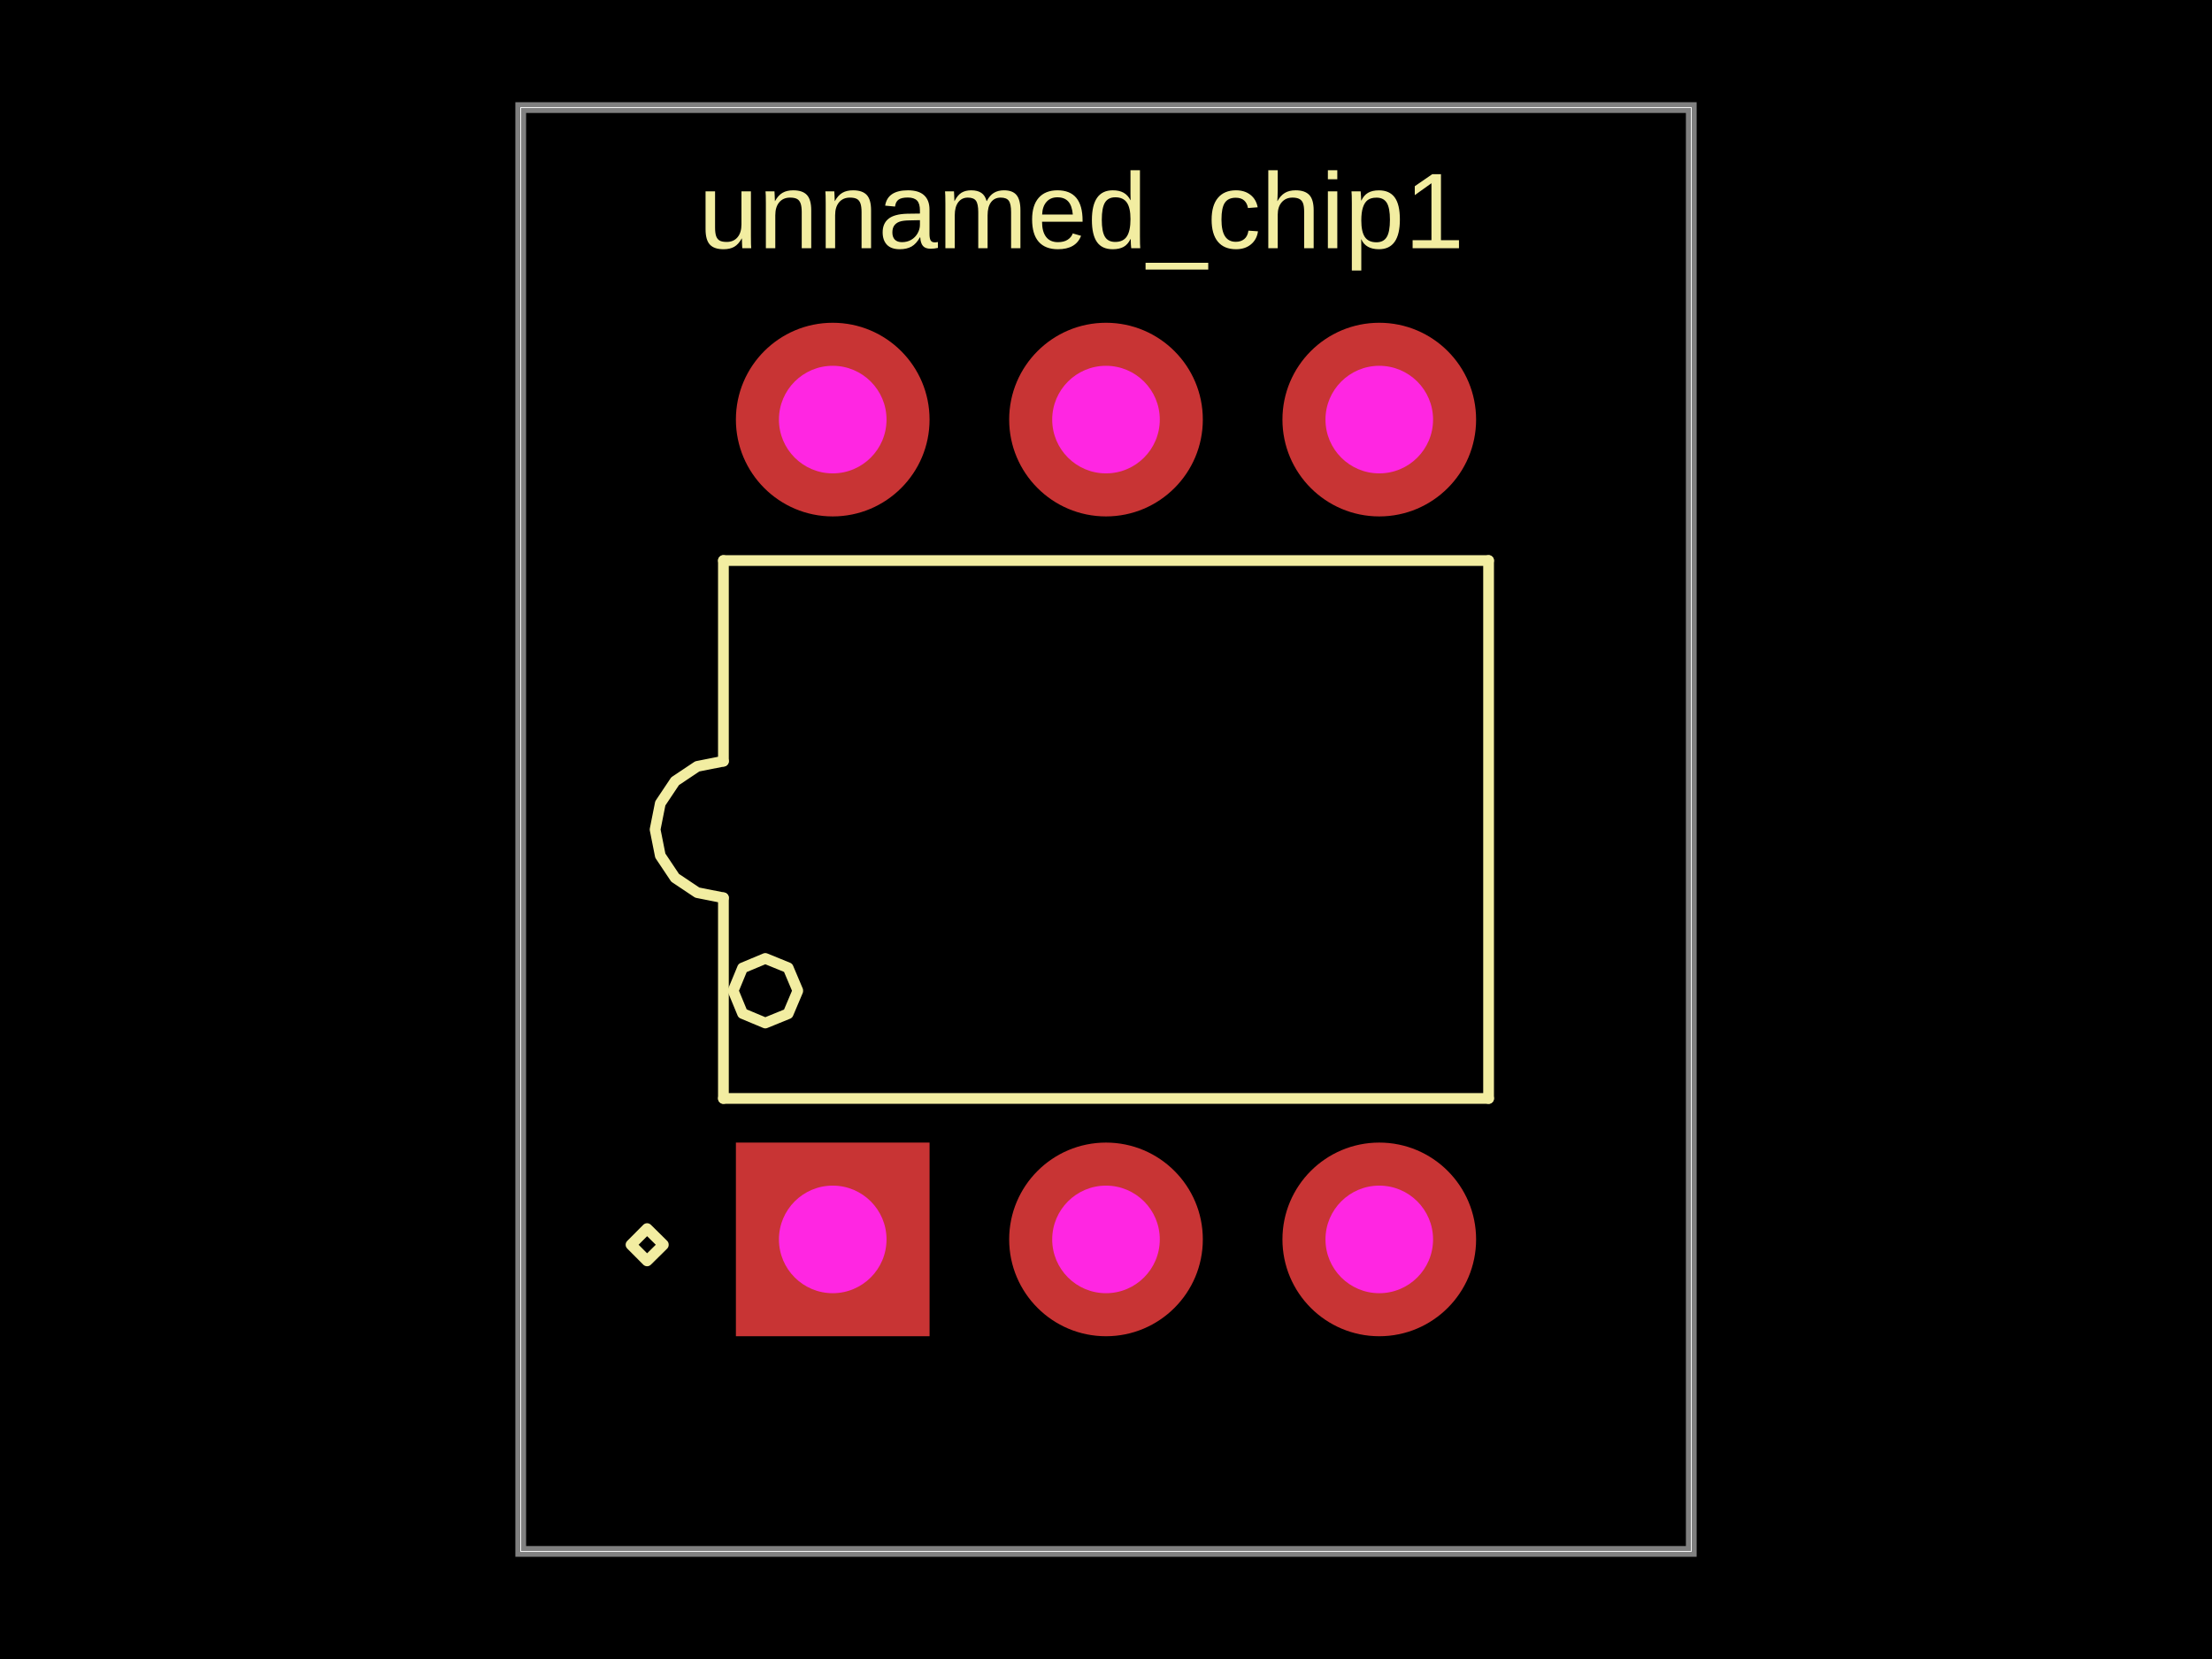
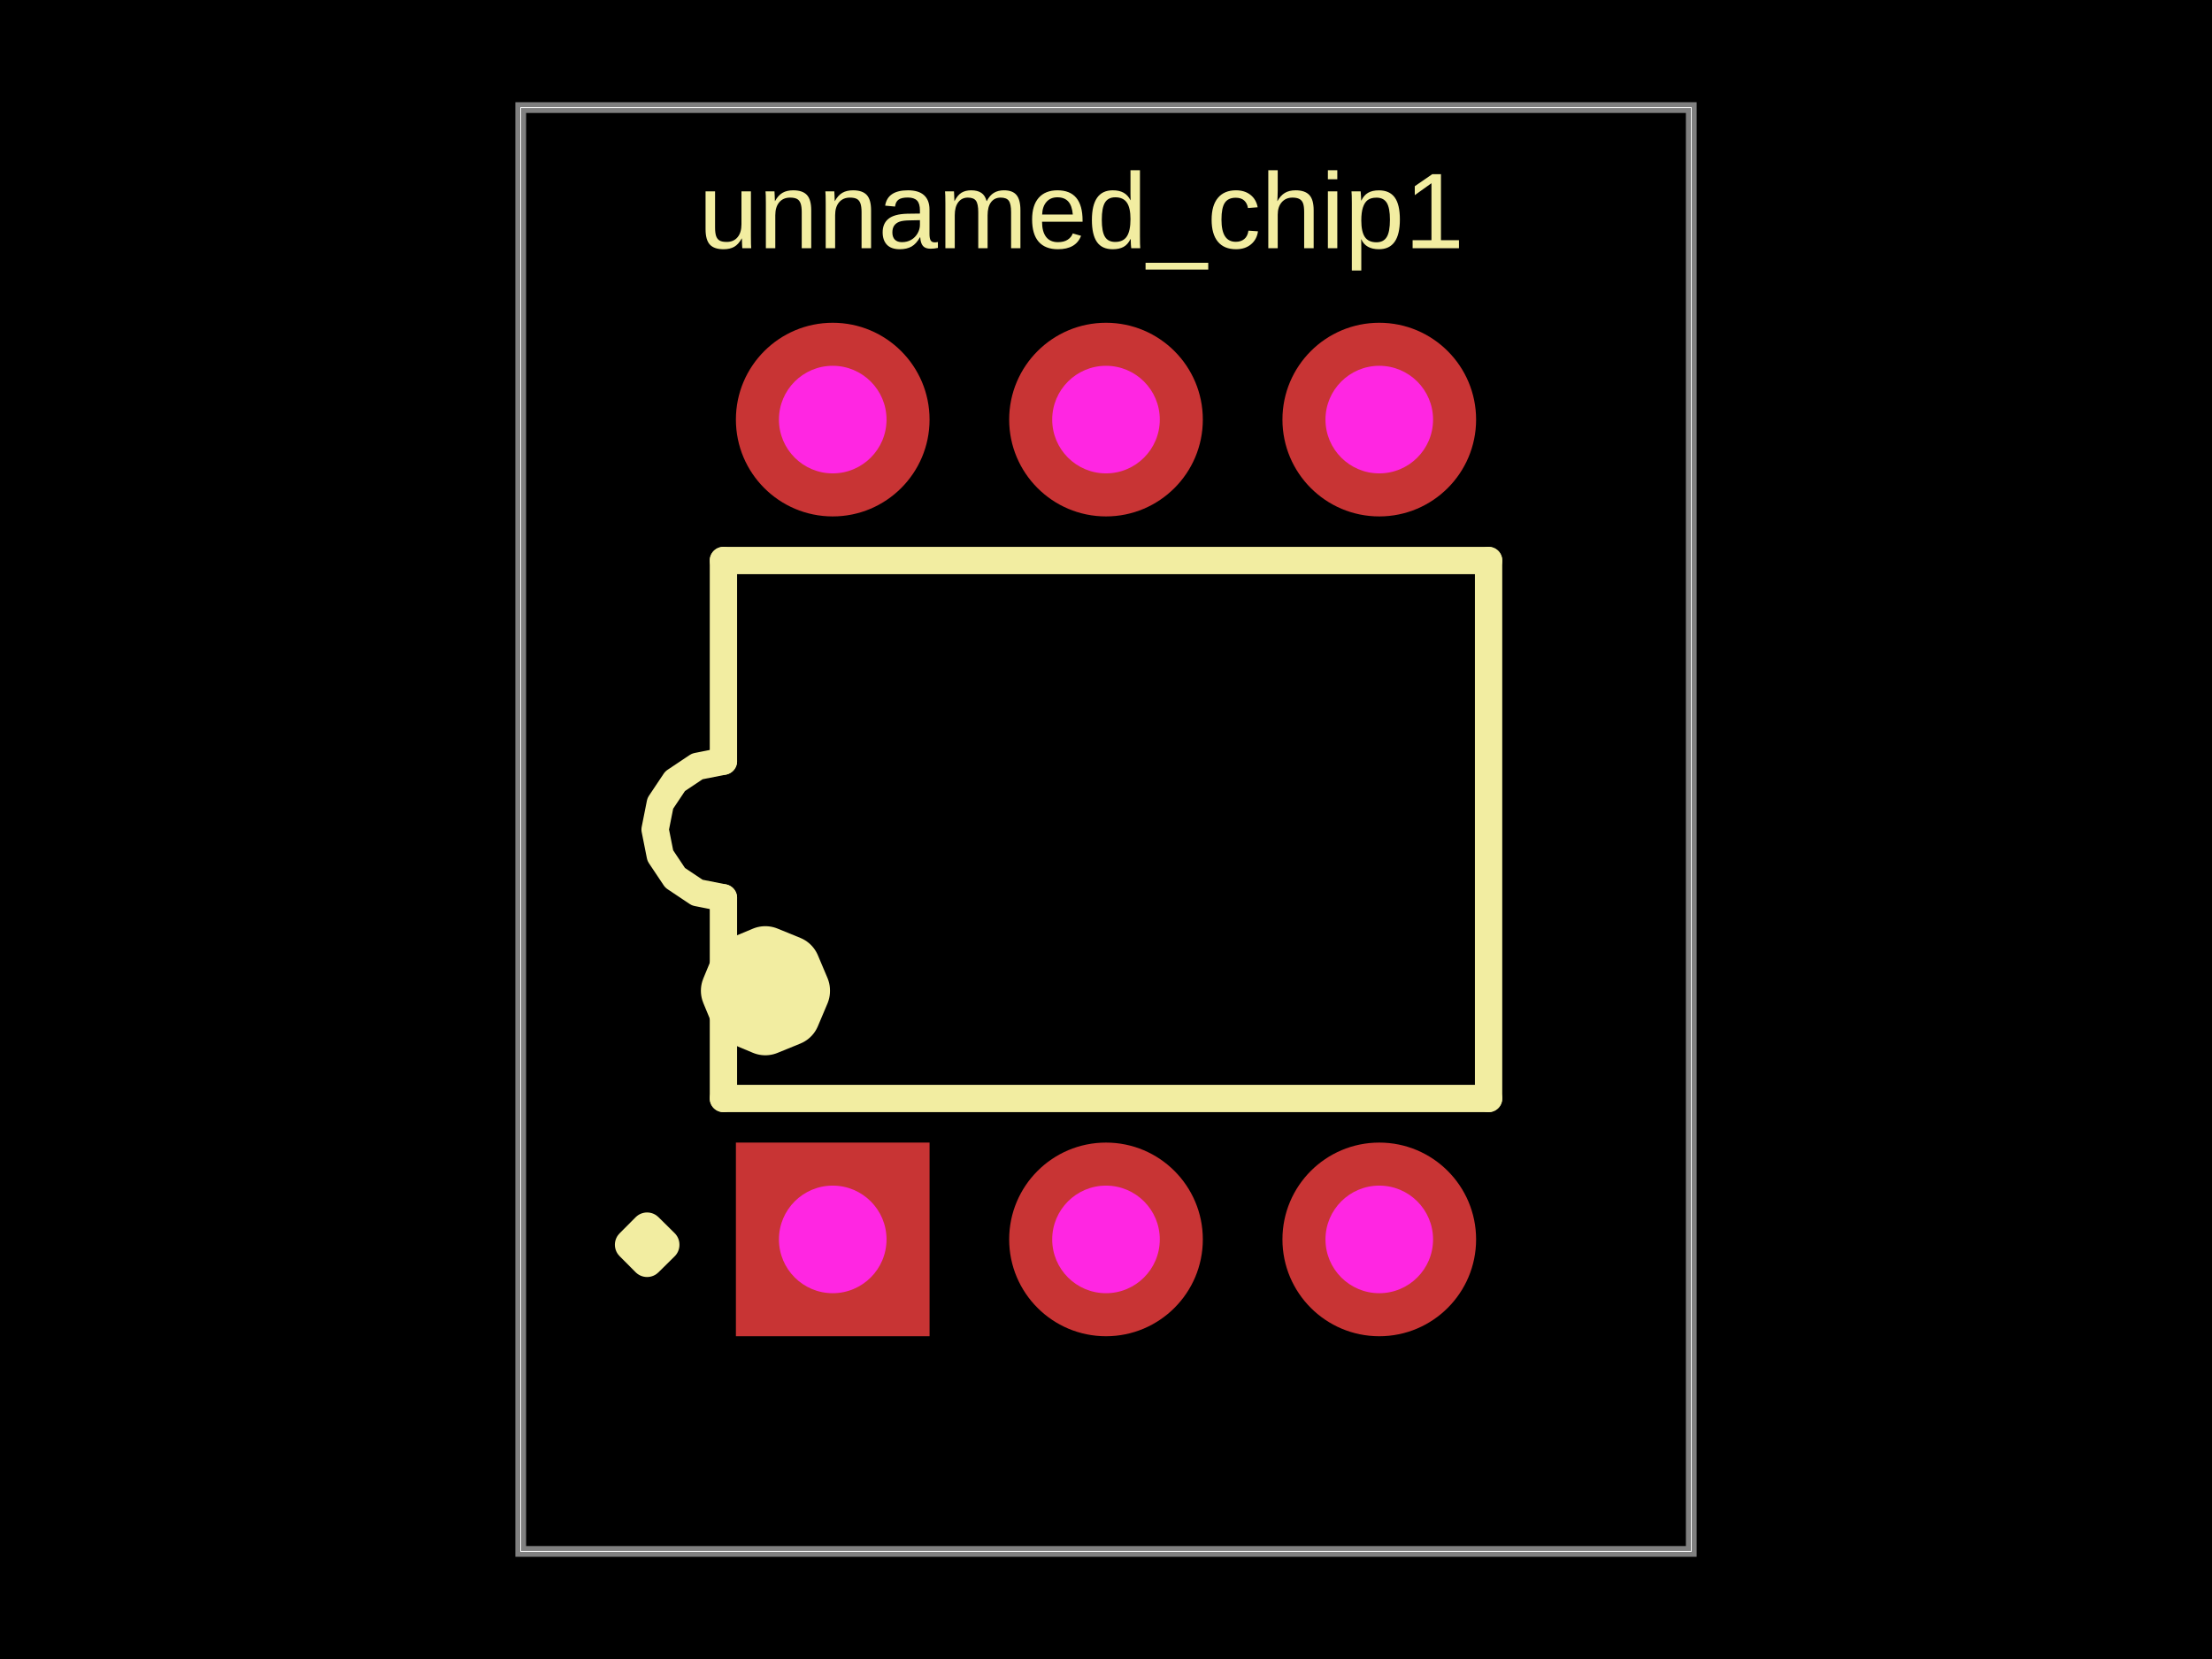
<svg xmlns="http://www.w3.org/2000/svg" width="800" height="600" data-software-used-string="@tscircuit/core@0.0.1537">
  <style />
  <rect class="boundary" x="0" y="0" fill="#000" width="800" height="600" data-type="pcb_background" data-pcb-layer="global" />
  <rect class="pcb-boundary" fill="none" stroke="#fff" stroke-width="0.3" x="188.327" y="38.911" width="423.346" height="522.179" data-type="pcb_boundary" data-pcb-layer="global" />
  <path class="pcb-board" d="M 188.327 561.089 L 611.673 561.089 L 611.673 38.911 L 188.327 38.911 Z" fill="none" stroke="rgba(255, 255, 255, 0.5)" stroke-width="3.891" data-type="pcb_board" data-pcb-layer="board" />
-   <path class="pcb-silkscreen pcb-silkscreen-top" d="M 261.634 275.292 L 261.634 202.724" fill="none" stroke="#f2eda1" stroke-width="3.891" stroke-linecap="round" stroke-linejoin="round" data-pcb-component-id="pcb_component_0" data-pcb-silkscreen-path-id="pcb_silkscreen_path_0" data-type="pcb_silkscreen_path" data-pcb-layer="top" />
-   <path class="pcb-silkscreen pcb-silkscreen-top" d="M 261.634 324.708 L 261.634 397.276" fill="none" stroke="#f2eda1" stroke-width="3.891" stroke-linecap="round" stroke-linejoin="round" data-pcb-component-id="pcb_component_0" data-pcb-silkscreen-path-id="pcb_silkscreen_path_1" data-type="pcb_silkscreen_path" data-pcb-layer="top" />
-   <path class="pcb-silkscreen pcb-silkscreen-top" d="M 538.366 202.724 L 538.366 397.276" fill="none" stroke="#f2eda1" stroke-width="3.891" stroke-linecap="round" stroke-linejoin="round" data-pcb-component-id="pcb_component_0" data-pcb-silkscreen-path-id="pcb_silkscreen_path_2" data-type="pcb_silkscreen_path" data-pcb-layer="top" />
-   <path class="pcb-silkscreen pcb-silkscreen-top" d="M 261.634 202.724 L 538.366 202.724" fill="none" stroke="#f2eda1" stroke-width="3.891" stroke-linecap="round" stroke-linejoin="round" data-pcb-component-id="pcb_component_0" data-pcb-silkscreen-path-id="pcb_silkscreen_path_3" data-type="pcb_silkscreen_path" data-pcb-layer="top" />
-   <path class="pcb-silkscreen pcb-silkscreen-top" d="M 261.634 397.276 L 538.366 397.276" fill="none" stroke="#f2eda1" stroke-width="3.891" stroke-linecap="round" stroke-linejoin="round" data-pcb-component-id="pcb_component_0" data-pcb-silkscreen-path-id="pcb_silkscreen_path_4" data-type="pcb_silkscreen_path" data-pcb-layer="top" />
-   <path class="pcb-silkscreen pcb-silkscreen-top" d="M 261.634 324.708 L 252.179 322.827 L 244.163 317.471 L 238.807 309.455 L 236.926 300 L 238.807 290.545 L 244.163 282.529 L 252.179 277.173 L 261.634 275.292" fill="none" stroke="#f2eda1" stroke-width="3.891" stroke-linecap="round" stroke-linejoin="round" data-pcb-component-id="pcb_component_0" data-pcb-silkscreen-path-id="pcb_silkscreen_path_5" data-type="pcb_silkscreen_path" data-pcb-layer="top" />
-   <path class="pcb-silkscreen pcb-silkscreen-top" d="M 288.506 358.41 L 285.035 366.618 L 276.784 369.984 L 268.562 366.548 L 265.16 358.311 L 268.562 350.075 L 276.784 346.638 L 285.035 350.005 L 288.506 358.212" fill="none" stroke="#f2eda1" stroke-width="3.891" stroke-linecap="round" stroke-linejoin="round" data-pcb-component-id="pcb_component_0" data-pcb-silkscreen-path-id="pcb_silkscreen_path_6" data-type="pcb_silkscreen_path" data-pcb-layer="top" />
-   <path class="pcb-silkscreen pcb-silkscreen-top" d="M 239.891 450.226 L 234.029 456.013 L 228.217 450.176 L 234.029 444.339 L 239.891 450.127" fill="none" stroke="#f2eda1" stroke-width="3.891" stroke-linecap="round" stroke-linejoin="round" data-pcb-component-id="pcb_component_0" data-pcb-silkscreen-path-id="pcb_silkscreen_path_7" data-type="pcb_silkscreen_path" data-pcb-layer="top" />
+   <path class="pcb-silkscreen pcb-silkscreen-top" d="M 261.634 275.292 L 261.634 202.724" fill="none" stroke="#f2eda1" stroke-width="9.883" stroke-linecap="round" stroke-linejoin="round" data-pcb-component-id="pcb_component_0" data-pcb-silkscreen-path-id="pcb_silkscreen_path_0" data-type="pcb_silkscreen_path" data-pcb-layer="top" />
+   <path class="pcb-silkscreen pcb-silkscreen-top" d="M 261.634 324.708 L 261.634 397.276" fill="none" stroke="#f2eda1" stroke-width="9.883" stroke-linecap="round" stroke-linejoin="round" data-pcb-component-id="pcb_component_0" data-pcb-silkscreen-path-id="pcb_silkscreen_path_1" data-type="pcb_silkscreen_path" data-pcb-layer="top" />
+   <path class="pcb-silkscreen pcb-silkscreen-top" d="M 538.366 202.724 L 538.366 397.276" fill="none" stroke="#f2eda1" stroke-width="9.883" stroke-linecap="round" stroke-linejoin="round" data-pcb-component-id="pcb_component_0" data-pcb-silkscreen-path-id="pcb_silkscreen_path_2" data-type="pcb_silkscreen_path" data-pcb-layer="top" />
+   <path class="pcb-silkscreen pcb-silkscreen-top" d="M 261.634 202.724 L 538.366 202.724" fill="none" stroke="#f2eda1" stroke-width="9.883" stroke-linecap="round" stroke-linejoin="round" data-pcb-component-id="pcb_component_0" data-pcb-silkscreen-path-id="pcb_silkscreen_path_3" data-type="pcb_silkscreen_path" data-pcb-layer="top" />
+   <path class="pcb-silkscreen pcb-silkscreen-top" d="M 261.634 397.276 L 538.366 397.276" fill="none" stroke="#f2eda1" stroke-width="9.883" stroke-linecap="round" stroke-linejoin="round" data-pcb-component-id="pcb_component_0" data-pcb-silkscreen-path-id="pcb_silkscreen_path_4" data-type="pcb_silkscreen_path" data-pcb-layer="top" />
+   <path class="pcb-silkscreen pcb-silkscreen-top" d="M 261.634 324.708 L 252.179 322.827 L 244.163 317.471 L 238.807 309.455 L 236.926 300 L 238.807 290.545 L 244.163 282.529 L 252.179 277.173 L 261.634 275.292" fill="none" stroke="#f2eda1" stroke-width="9.883" stroke-linecap="round" stroke-linejoin="round" data-pcb-component-id="pcb_component_0" data-pcb-silkscreen-path-id="pcb_silkscreen_path_5" data-type="pcb_silkscreen_path" data-pcb-layer="top" />
+   <path class="pcb-silkscreen pcb-silkscreen-top" d="M 288.506 358.41 L 285.035 366.618 L 276.784 369.984 L 268.562 366.548 L 265.16 358.311 L 268.562 350.075 L 276.784 346.638 L 285.035 350.005 L 288.506 358.212" fill="none" stroke="#f2eda1" stroke-width="23.346" stroke-linecap="round" stroke-linejoin="round" data-pcb-component-id="pcb_component_0" data-pcb-silkscreen-path-id="pcb_silkscreen_path_6" data-type="pcb_silkscreen_path" data-pcb-layer="top" />
+   <path class="pcb-silkscreen pcb-silkscreen-top" d="M 239.891 450.226 L 234.029 456.013 L 228.217 450.176 L 234.029 444.339 L 239.891 450.127" fill="none" stroke="#f2eda1" stroke-width="11.673" stroke-linecap="round" stroke-linejoin="round" data-pcb-component-id="pcb_component_0" data-pcb-silkscreen-path-id="pcb_silkscreen_path_7" data-type="pcb_silkscreen_path" data-pcb-layer="top" />
  <text x="0" y="0" dx="0" dy="0" fill="#f2eda1" font-family="Arial, sans-serif" font-size="38.911" text-anchor="middle" dominant-baseline="central" transform="matrix(1,0,0,1,391.1051,76.27232)" class="pcb-silkscreen-text pcb-silkscreen-top" data-pcb-silkscreen-text-id="pcb_silkscreen_text_0" stroke="none" data-type="pcb_silkscreen_text" data-pcb-layer="top">unnamed_chip1</text>
  <g data-type="pcb_plated_hole" data-pcb-layer="through" data-pad-name="unnamed_chip1.A">
    <rect class="pcb-hole-outer-pad" fill="rgb(200, 52, 52)" x="-35.019" y="-35.019" width="70.039" height="70.039" transform="translate(301.1673 448.2491) rotate(-90)" data-type="pcb_plated_hole" data-pcb-layer="top" />
    <rect class="pcb-hole-inner" fill="#FF26E2" x="-19.455" y="-19.455" width="38.91" height="38.91" rx="19.455" ry="19.455" transform="translate(301.1673 448.2491) rotate(-90)" data-type="pcb_plated_hole_drill" data-pcb-layer="drill" />
  </g>
  <g data-type="pcb_plated_hole" data-pcb-layer="through" data-pad-name="unnamed_chip1.K">
    <circle class="pcb-hole-outer" fill="rgb(200, 52, 52)" cx="400" cy="448.249" r="35.019" data-type="pcb_plated_hole" data-pcb-layer="top" />
    <circle class="pcb-hole-inner" fill="#FF26E2" cx="400" cy="448.249" r="19.455" data-type="pcb_plated_hole_drill" data-pcb-layer="drill" />
  </g>
  <g data-type="pcb_plated_hole" data-pcb-layer="through" data-pad-name="unnamed_chip1.NC">
    <circle class="pcb-hole-outer" fill="rgb(200, 52, 52)" cx="498.833" cy="448.249" r="35.019" data-type="pcb_plated_hole" data-pcb-layer="top" />
    <circle class="pcb-hole-inner" fill="#FF26E2" cx="498.833" cy="448.249" r="19.455" data-type="pcb_plated_hole_drill" data-pcb-layer="drill" />
  </g>
  <g data-type="pcb_plated_hole" data-pcb-layer="through" data-pad-name="unnamed_chip1.T1">
    <circle class="pcb-hole-outer" fill="rgb(200, 52, 52)" cx="301.167" cy="151.751" r="35.019" data-type="pcb_plated_hole" data-pcb-layer="top" />
    <circle class="pcb-hole-inner" fill="#FF26E2" cx="301.167" cy="151.751" r="19.455" data-type="pcb_plated_hole_drill" data-pcb-layer="drill" />
  </g>
  <g data-type="pcb_plated_hole" data-pcb-layer="through" data-pad-name="unnamed_chip1.Substrate">
    <circle class="pcb-hole-outer" fill="rgb(200, 52, 52)" cx="400" cy="151.751" r="35.019" data-type="pcb_plated_hole" data-pcb-layer="top" />
    <circle class="pcb-hole-inner" fill="#FF26E2" cx="400" cy="151.751" r="19.455" data-type="pcb_plated_hole_drill" data-pcb-layer="drill" />
  </g>
  <g data-type="pcb_plated_hole" data-pcb-layer="through" data-pad-name="unnamed_chip1.T2">
    <circle class="pcb-hole-outer" fill="rgb(200, 52, 52)" cx="498.833" cy="151.751" r="35.019" data-type="pcb_plated_hole" data-pcb-layer="top" />
    <circle class="pcb-hole-inner" fill="#FF26E2" cx="498.833" cy="151.751" r="19.455" data-type="pcb_plated_hole_drill" data-pcb-layer="drill" />
  </g>
</svg>
